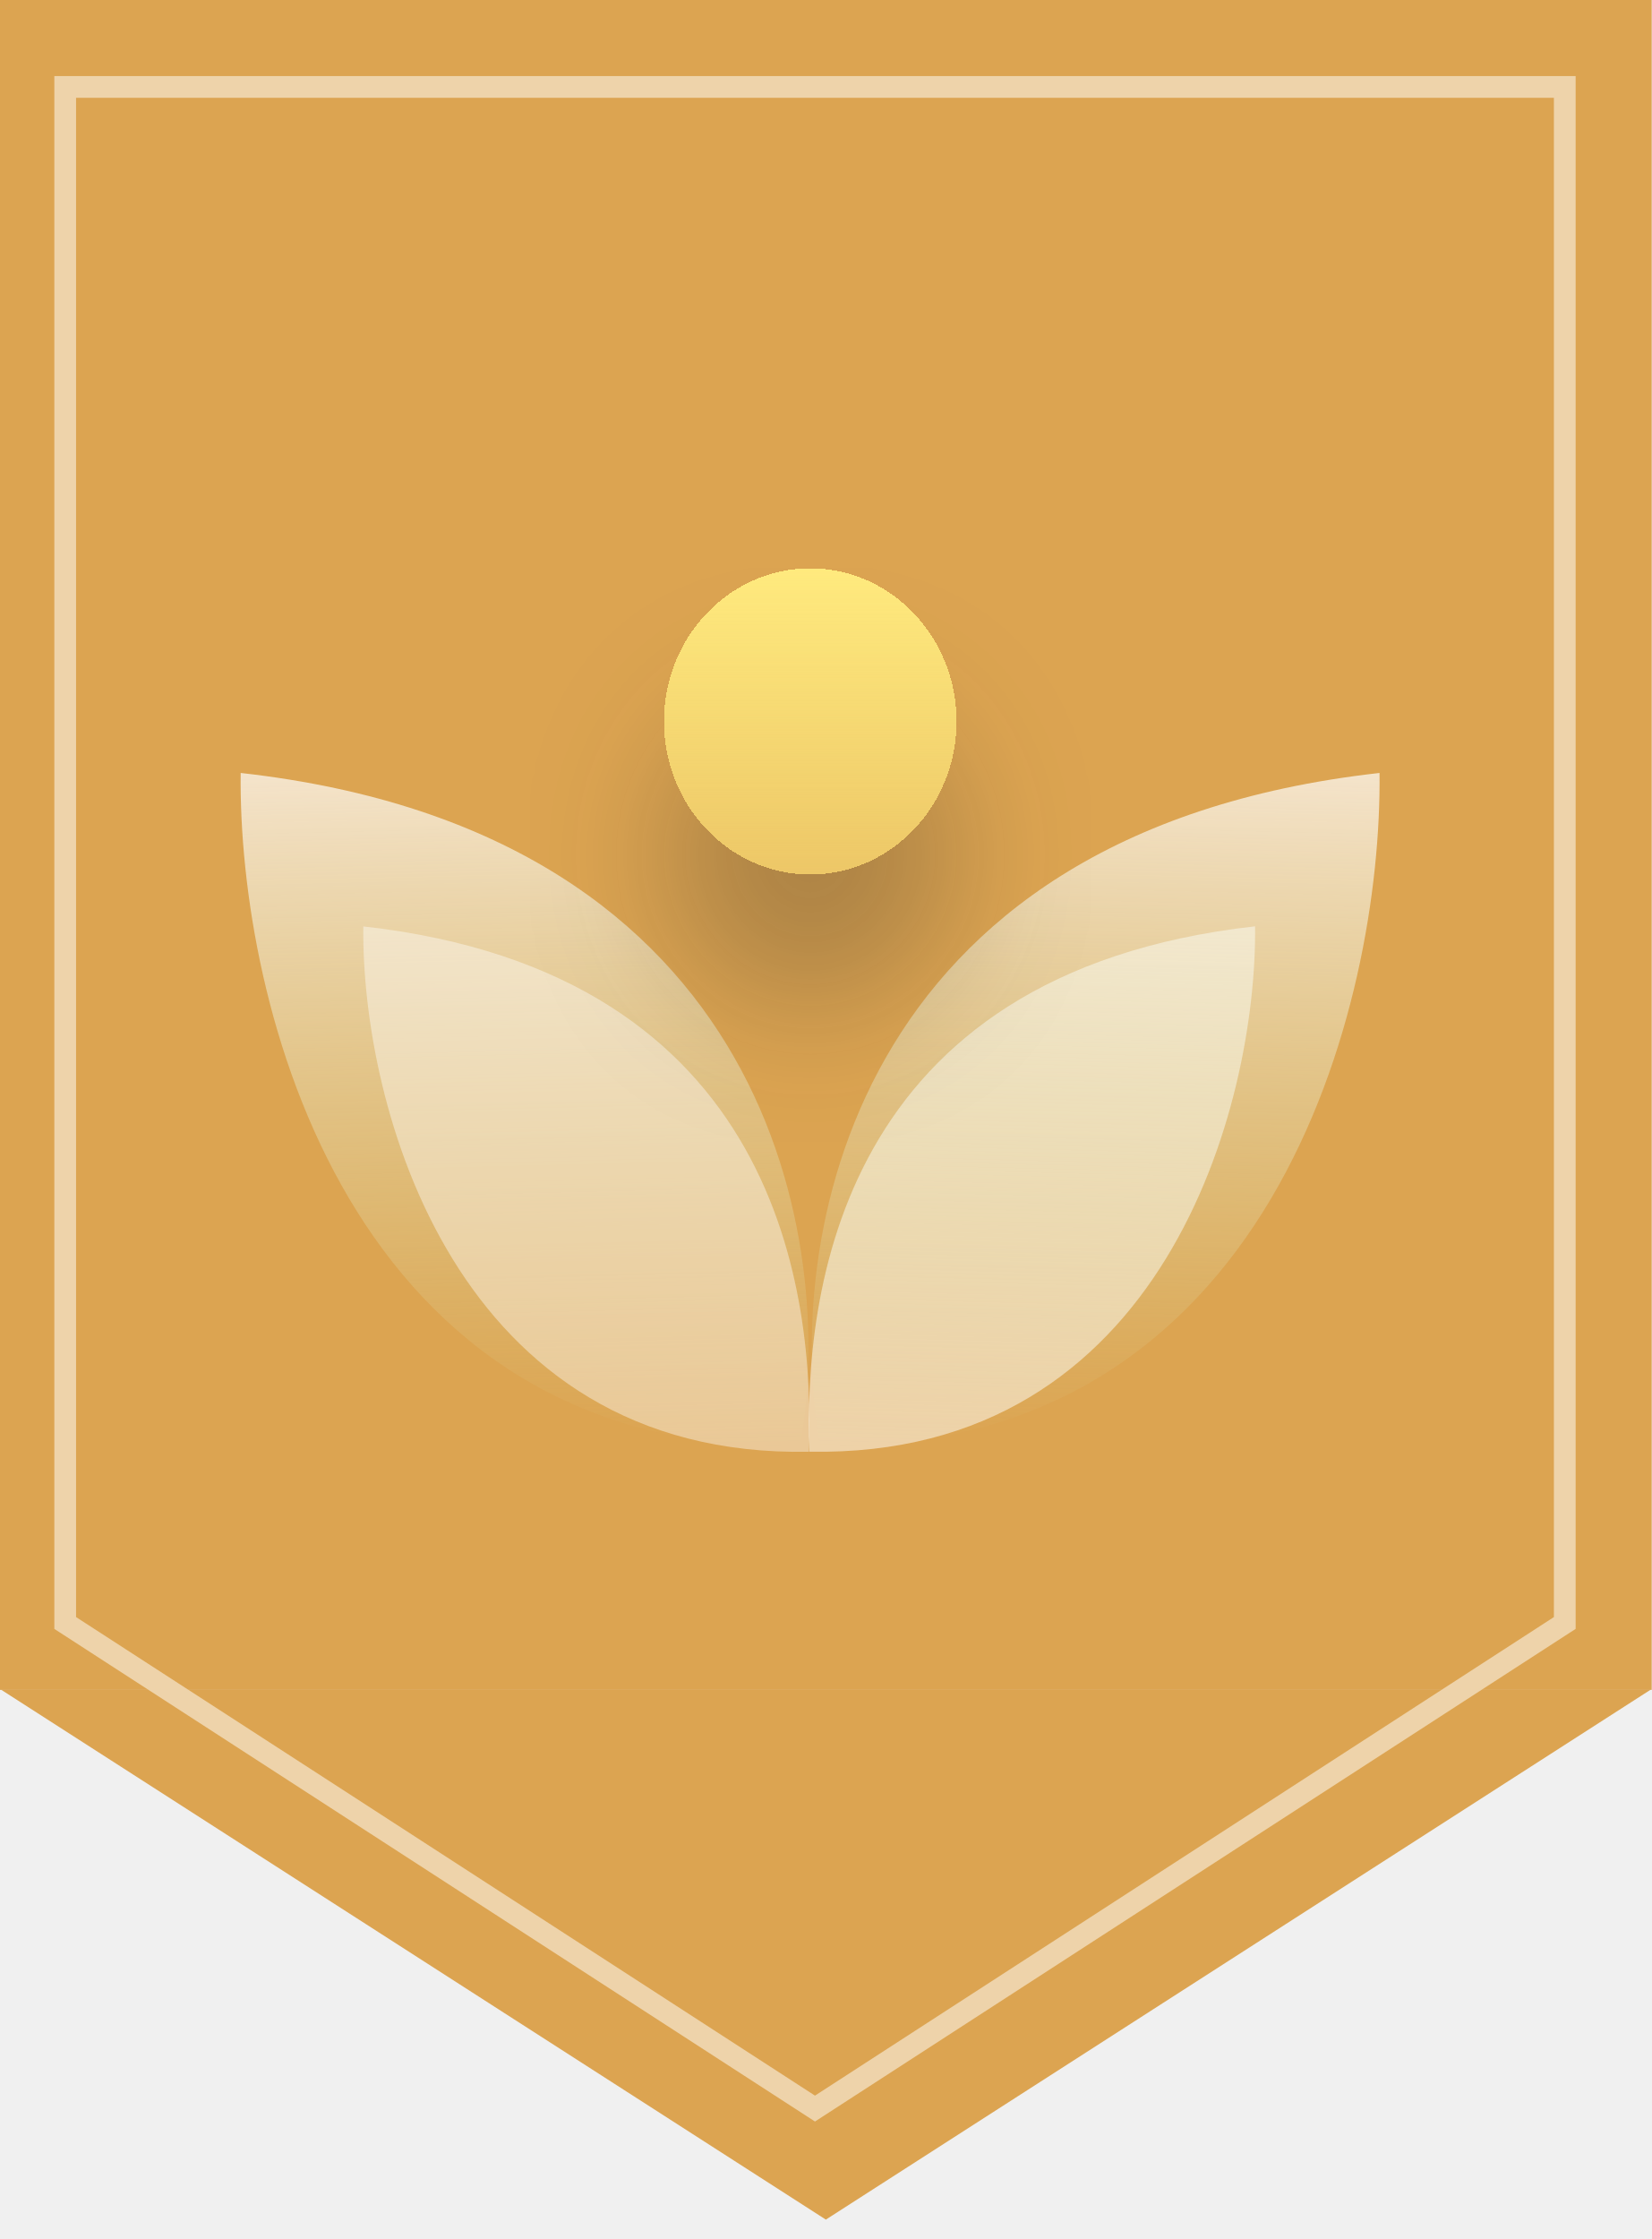
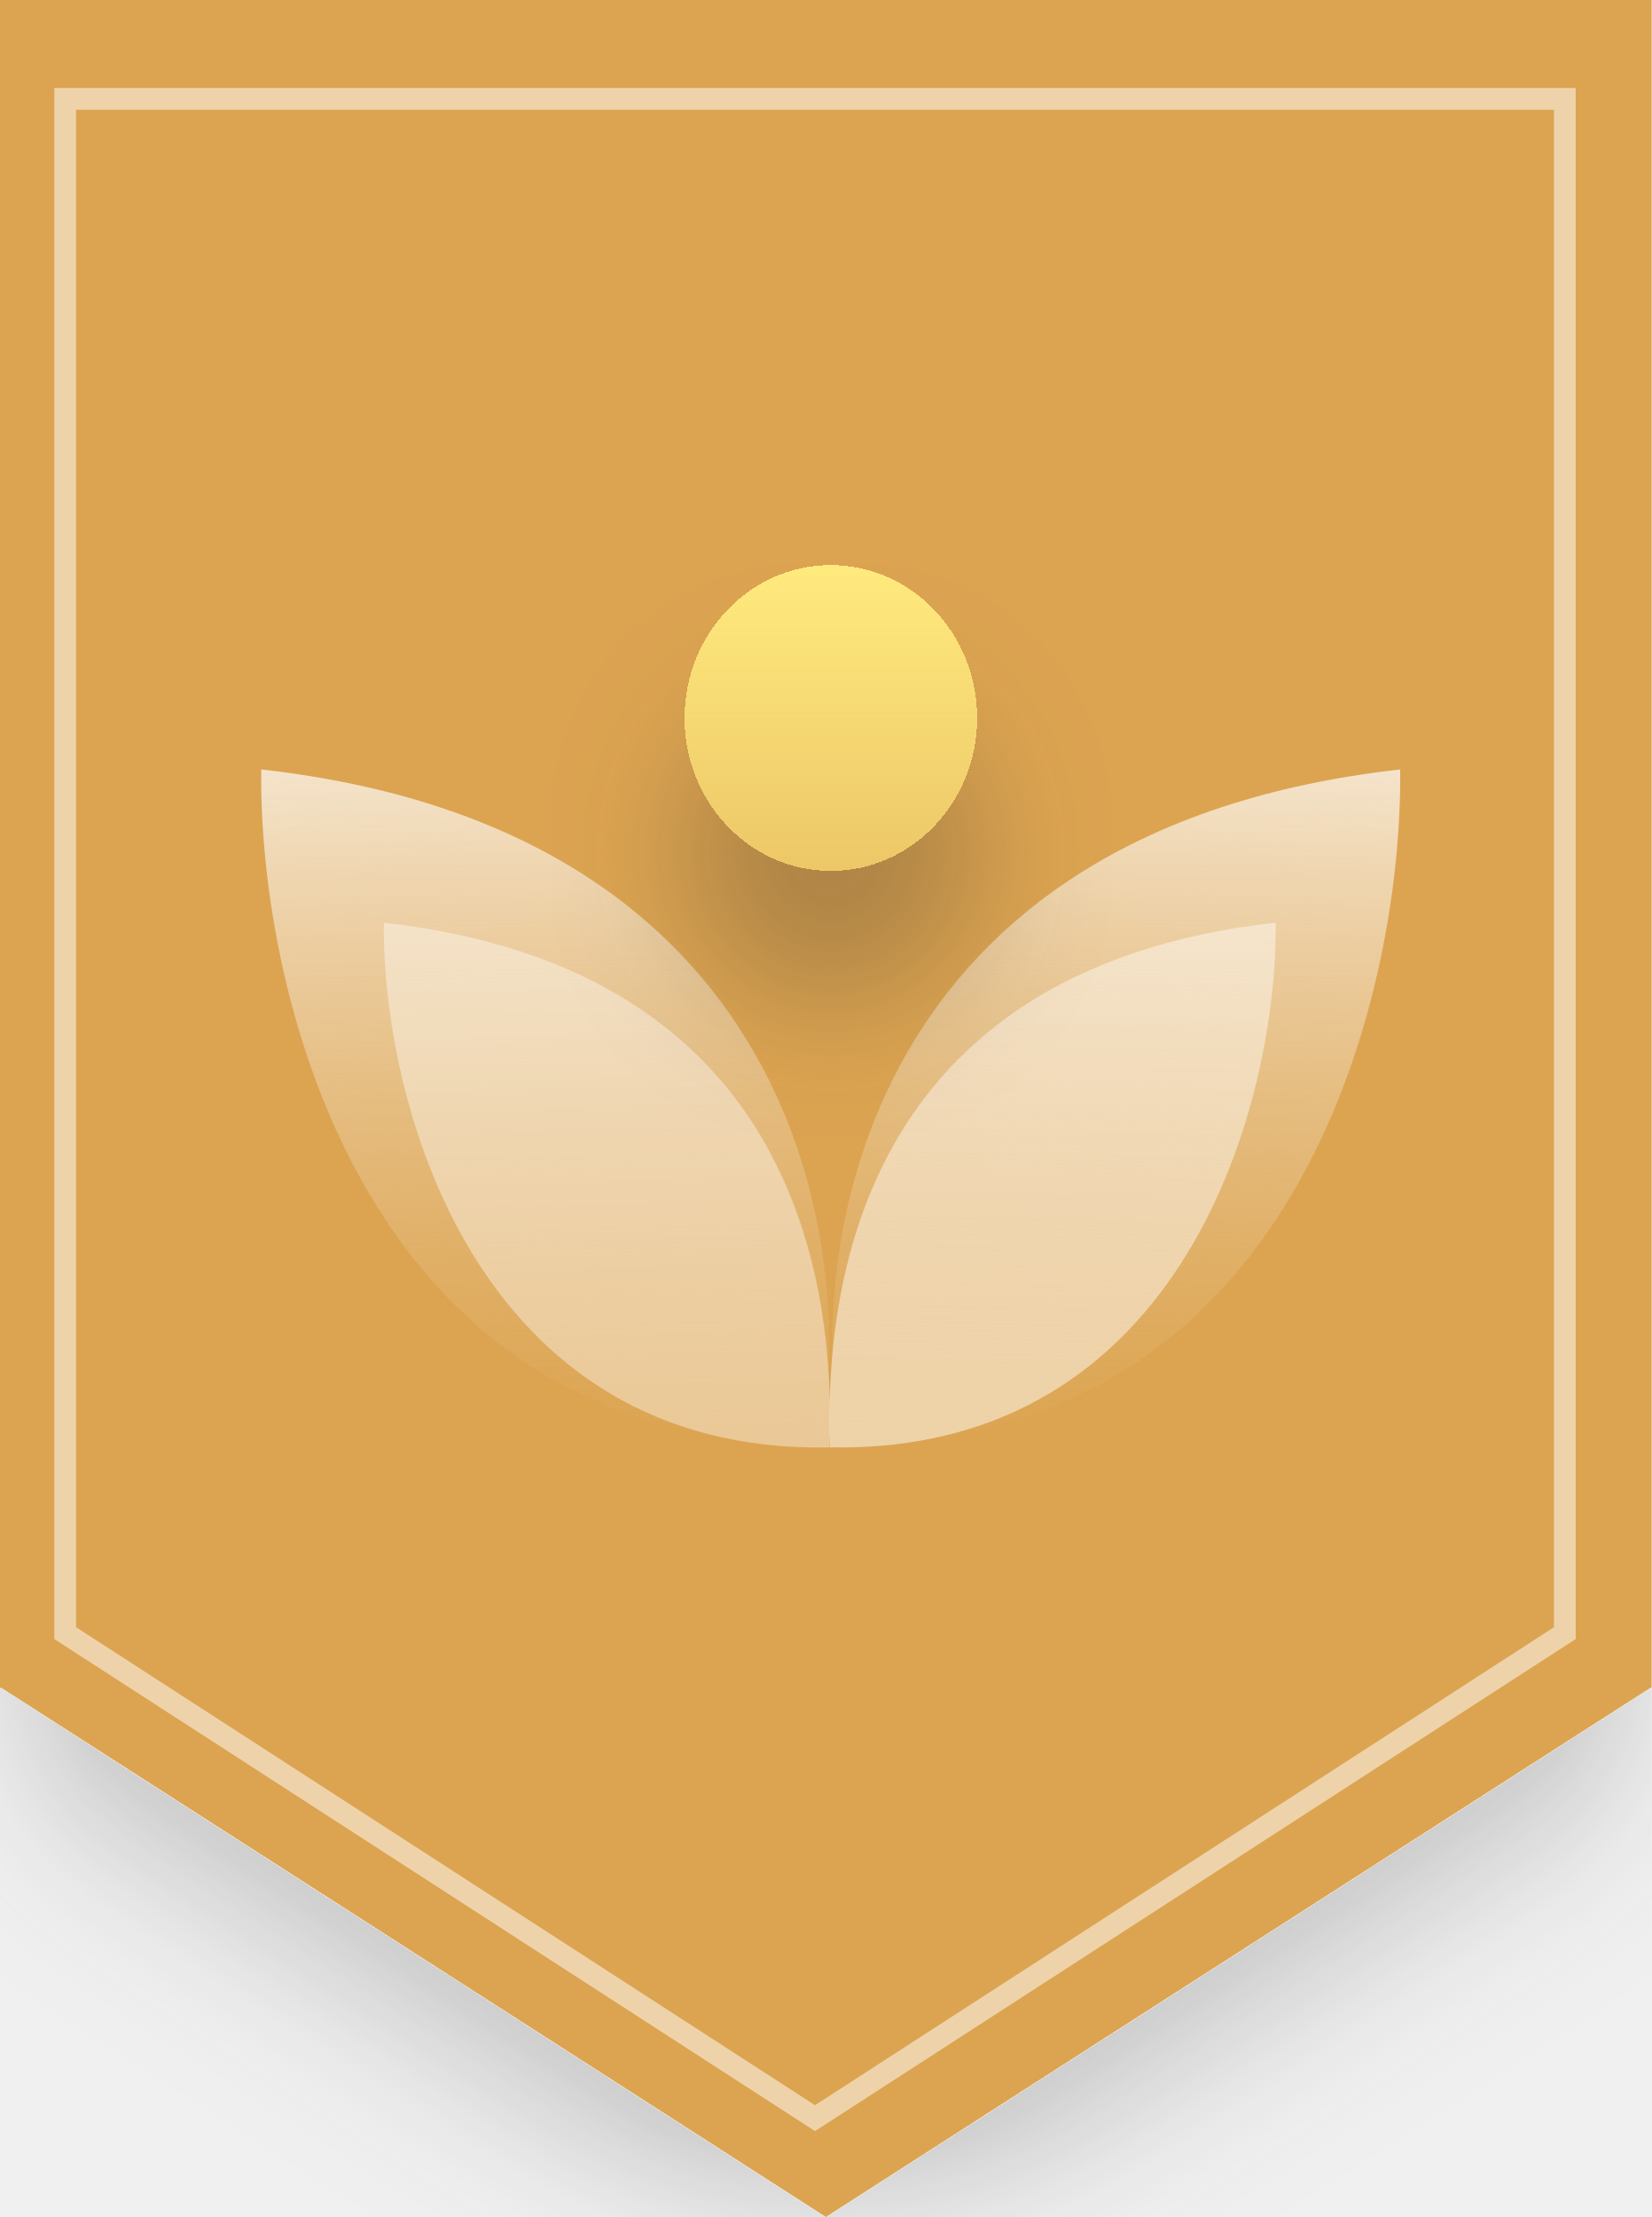
- <svg xmlns="http://www.w3.org/2000/svg" width="76" height="103" viewBox="0 0 76 103" fill="none">
-   <path fill-rule="evenodd" clip-rule="evenodd" d="M76 0H0V77.74H76V0ZM0.067 77.742L38 102.108L75.933 77.742L0.067 77.742Z" fill="#DCA451" />
-   <path d="M11.074 35.558C10.952 46.055 15.929 66.947 36.812 66.543C38.474 57.362 35.653 38.311 11.074 35.558Z" fill="url(#paint0_linear_3739_47780)" fill-opacity="0.7" />
-   <path d="M57.75 42.613C57.845 50.818 53.566 67.097 37.243 66.781C36.986 59.592 38.537 44.765 57.75 42.613Z" fill="white" fill-opacity="0.5" />
-   <path d="M16.717 42.617C16.621 50.822 20.9 67.101 37.223 66.784C37.48 59.595 35.929 44.769 16.717 42.617Z" fill="white" fill-opacity="0.4" />
-   <path d="M63.477 35.558C63.599 46.055 58.622 66.947 37.739 66.543C36.077 57.362 38.898 38.311 63.477 35.558Z" fill="url(#paint1_linear_3739_47780)" fill-opacity="0.7" />
-   <g filter="url(#filter0_d_3739_47780)">
-     <ellipse cx="37.282" cy="33.187" rx="6.731" ry="7.042" fill="url(#paint2_linear_3739_47780)" shape-rendering="crispEdges" />
+ <svg xmlns="http://www.w3.org/2000/svg" width="76" height="102" viewBox="0 0 76 102" fill="none">
+   <g clip-path="url(#clip0_4100_16308)">
+     <g filter="url(#filter0_d_4100_16308)">
+       <path fill-rule="evenodd" clip-rule="evenodd" d="M76 0H0V77.658H76V0ZM0.067 77.659L38 102L75.933 77.659L0.067 77.659Z" fill="#DCA451" />
+     </g>
+     <path d="M3 75.138V4.551H72V75.138L37.5 97.452L3 75.138Z" stroke="#EED3AA" />
+     <path d="M12.019 35.402C11.897 45.888 16.874 66.758 37.757 66.353C39.419 57.182 36.598 38.152 12.019 35.402Z" fill="url(#paint0_linear_4100_16308)" fill-opacity="0.7" />
+     <path d="M58.695 42.449C58.79 50.645 54.512 66.907 38.188 66.591C37.932 59.409 39.483 44.599 58.695 42.449Z" fill="white" fill-opacity="0.5" />
+     <path d="M17.662 42.453C17.567 50.649 21.845 66.91 38.169 66.595C38.425 59.413 36.875 44.602 17.662 42.453Z" fill="white" fill-opacity="0.4" />
+     <path d="M64.423 35.402C64.545 45.888 59.568 66.758 38.685 66.353C37.023 57.182 39.844 38.152 64.423 35.402Z" fill="url(#paint1_linear_4100_16308)" fill-opacity="0.7" />
+     <g filter="url(#filter1_d_4100_16308)">
+       <ellipse cx="38.228" cy="33.035" rx="6.731" ry="7.035" fill="url(#paint2_linear_4100_16308)" shape-rendering="crispEdges" />
+     </g>
  </g>
-   <path d="M3 74.662V4H72V74.662L37.5 97L3 74.662Z" stroke="#EED3AA" />
  <defs>
-     <filter id="filter0_d_3739_47780" x="24.418" y="26.145" width="25.729" height="26.352" filterUnits="userSpaceOnUse" color-interpolation-filters="sRGB">
+     <filter id="filter0_d_4100_16308" x="-8.122" y="-5.802" width="92.244" height="118.244" filterUnits="userSpaceOnUse" color-interpolation-filters="sRGB">
+       <feFlood flood-opacity="0" result="BackgroundImageFix" />
+       <feColorMatrix in="SourceAlpha" type="matrix" values="0 0 0 0 0 0 0 0 0 0 0 0 0 0 0 0 0 0 127 0" result="hardAlpha" />
+       <feOffset dy="2.321" />
+       <feGaussianBlur stdDeviation="4.061" />
+       <feComposite in2="hardAlpha" operator="out" />
+       <feColorMatrix type="matrix" values="0 0 0 0 0.19 0 0 0 0 0.19 0 0 0 0 0.19 0 0 0 0.25 0" />
+       <feBlend mode="normal" in2="BackgroundImageFix" result="effect1_dropShadow_4100_16308" />
+       <feBlend mode="normal" in="SourceGraphic" in2="effect1_dropShadow_4100_16308" result="shape" />
+     </filter>
+     <filter id="filter1_d_4100_16308" x="25.363" y="26" width="25.729" height="26.336" filterUnits="userSpaceOnUse" color-interpolation-filters="sRGB">
      <feFlood flood-opacity="0" result="BackgroundImageFix" />
      <feColorMatrix in="SourceAlpha" type="matrix" values="0 0 0 0 0 0 0 0 0 0 0 0 0 0 0 0 0 0 127 0" result="hardAlpha" />
      <feOffset dy="6.133" />
      <feGaussianBlur stdDeviation="3.067" />
      <feComposite in2="hardAlpha" operator="out" />
      <feColorMatrix type="matrix" values="0 0 0 0 0.13 0 0 0 0 0.13 0 0 0 0 0.13 0 0 0 0.25 0" />
-       <feBlend mode="normal" in2="BackgroundImageFix" result="effect1_dropShadow_3739_47780" />
-       <feBlend mode="normal" in="SourceGraphic" in2="effect1_dropShadow_3739_47780" result="shape" />
+       <feBlend mode="normal" in2="BackgroundImageFix" result="effect1_dropShadow_4100_16308" />
+       <feBlend mode="normal" in="SourceGraphic" in2="effect1_dropShadow_4100_16308" result="shape" />
    </filter>
-     <linearGradient id="paint0_linear_3739_47780" x1="23.826" y1="35.251" x2="24.587" y2="66.837" gradientUnits="userSpaceOnUse">
+     <linearGradient id="paint0_linear_4100_16308" x1="24.772" y1="35.095" x2="25.531" y2="66.648" gradientUnits="userSpaceOnUse">
      <stop stop-color="white" />
-       <stop offset="1" stop-color="#D7ECB7" stop-opacity="0" />
+       <stop offset="1" stop-color="#EED3AA" stop-opacity="0" />
    </linearGradient>
-     <linearGradient id="paint1_linear_3739_47780" x1="50.725" y1="35.251" x2="49.964" y2="66.837" gradientUnits="userSpaceOnUse">
+     <linearGradient id="paint1_linear_4100_16308" x1="51.67" y1="35.095" x2="50.911" y2="66.648" gradientUnits="userSpaceOnUse">
      <stop stop-color="white" />
-       <stop offset="1" stop-color="#D7ECB7" stop-opacity="0" />
+       <stop offset="1" stop-color="#EED3AA" stop-opacity="0" />
    </linearGradient>
-     <linearGradient id="paint2_linear_3739_47780" x1="37.282" y1="26.145" x2="37.282" y2="40.229" gradientUnits="userSpaceOnUse">
+     <linearGradient id="paint2_linear_4100_16308" x1="38.228" y1="26" x2="38.228" y2="40.069" gradientUnits="userSpaceOnUse">
      <stop stop-color="#FFEA7E" />
      <stop offset="1" stop-color="#FEEA7D" stop-opacity="0.5" />
    </linearGradient>
+     <clipPath id="clip0_4100_16308">
+       <rect width="76" height="102.001" fill="white" />
+     </clipPath>
  </defs>
</svg>
